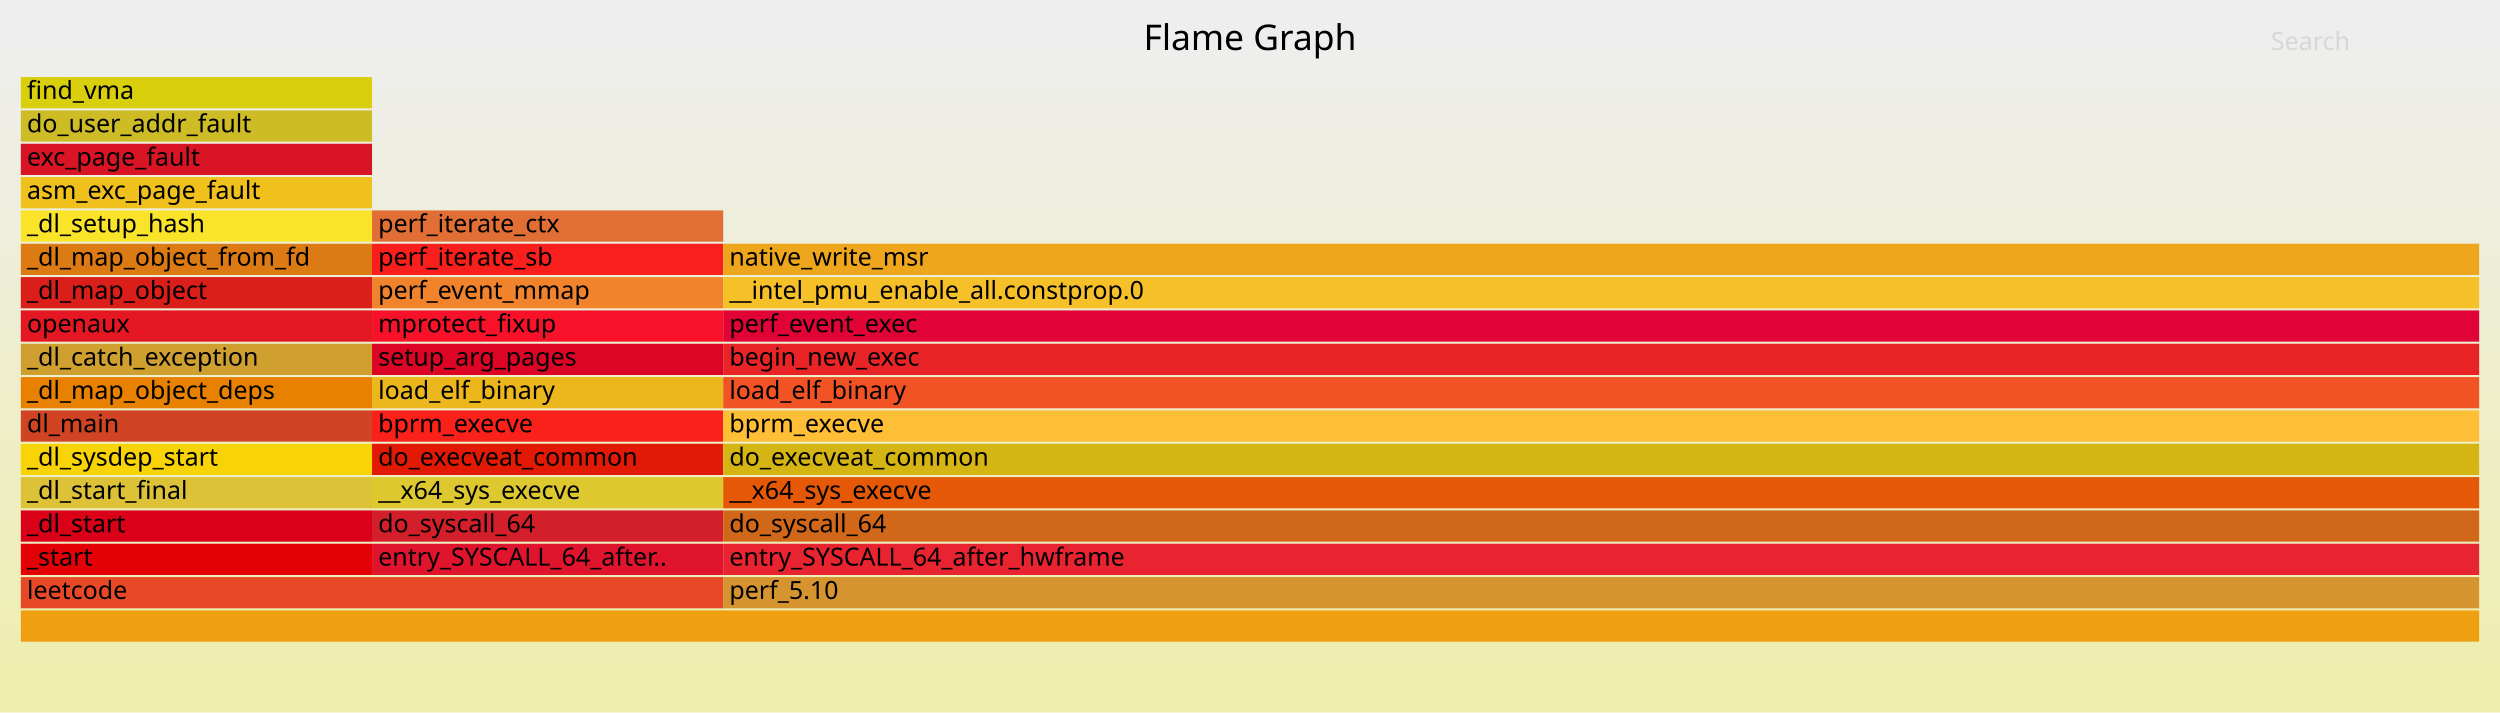
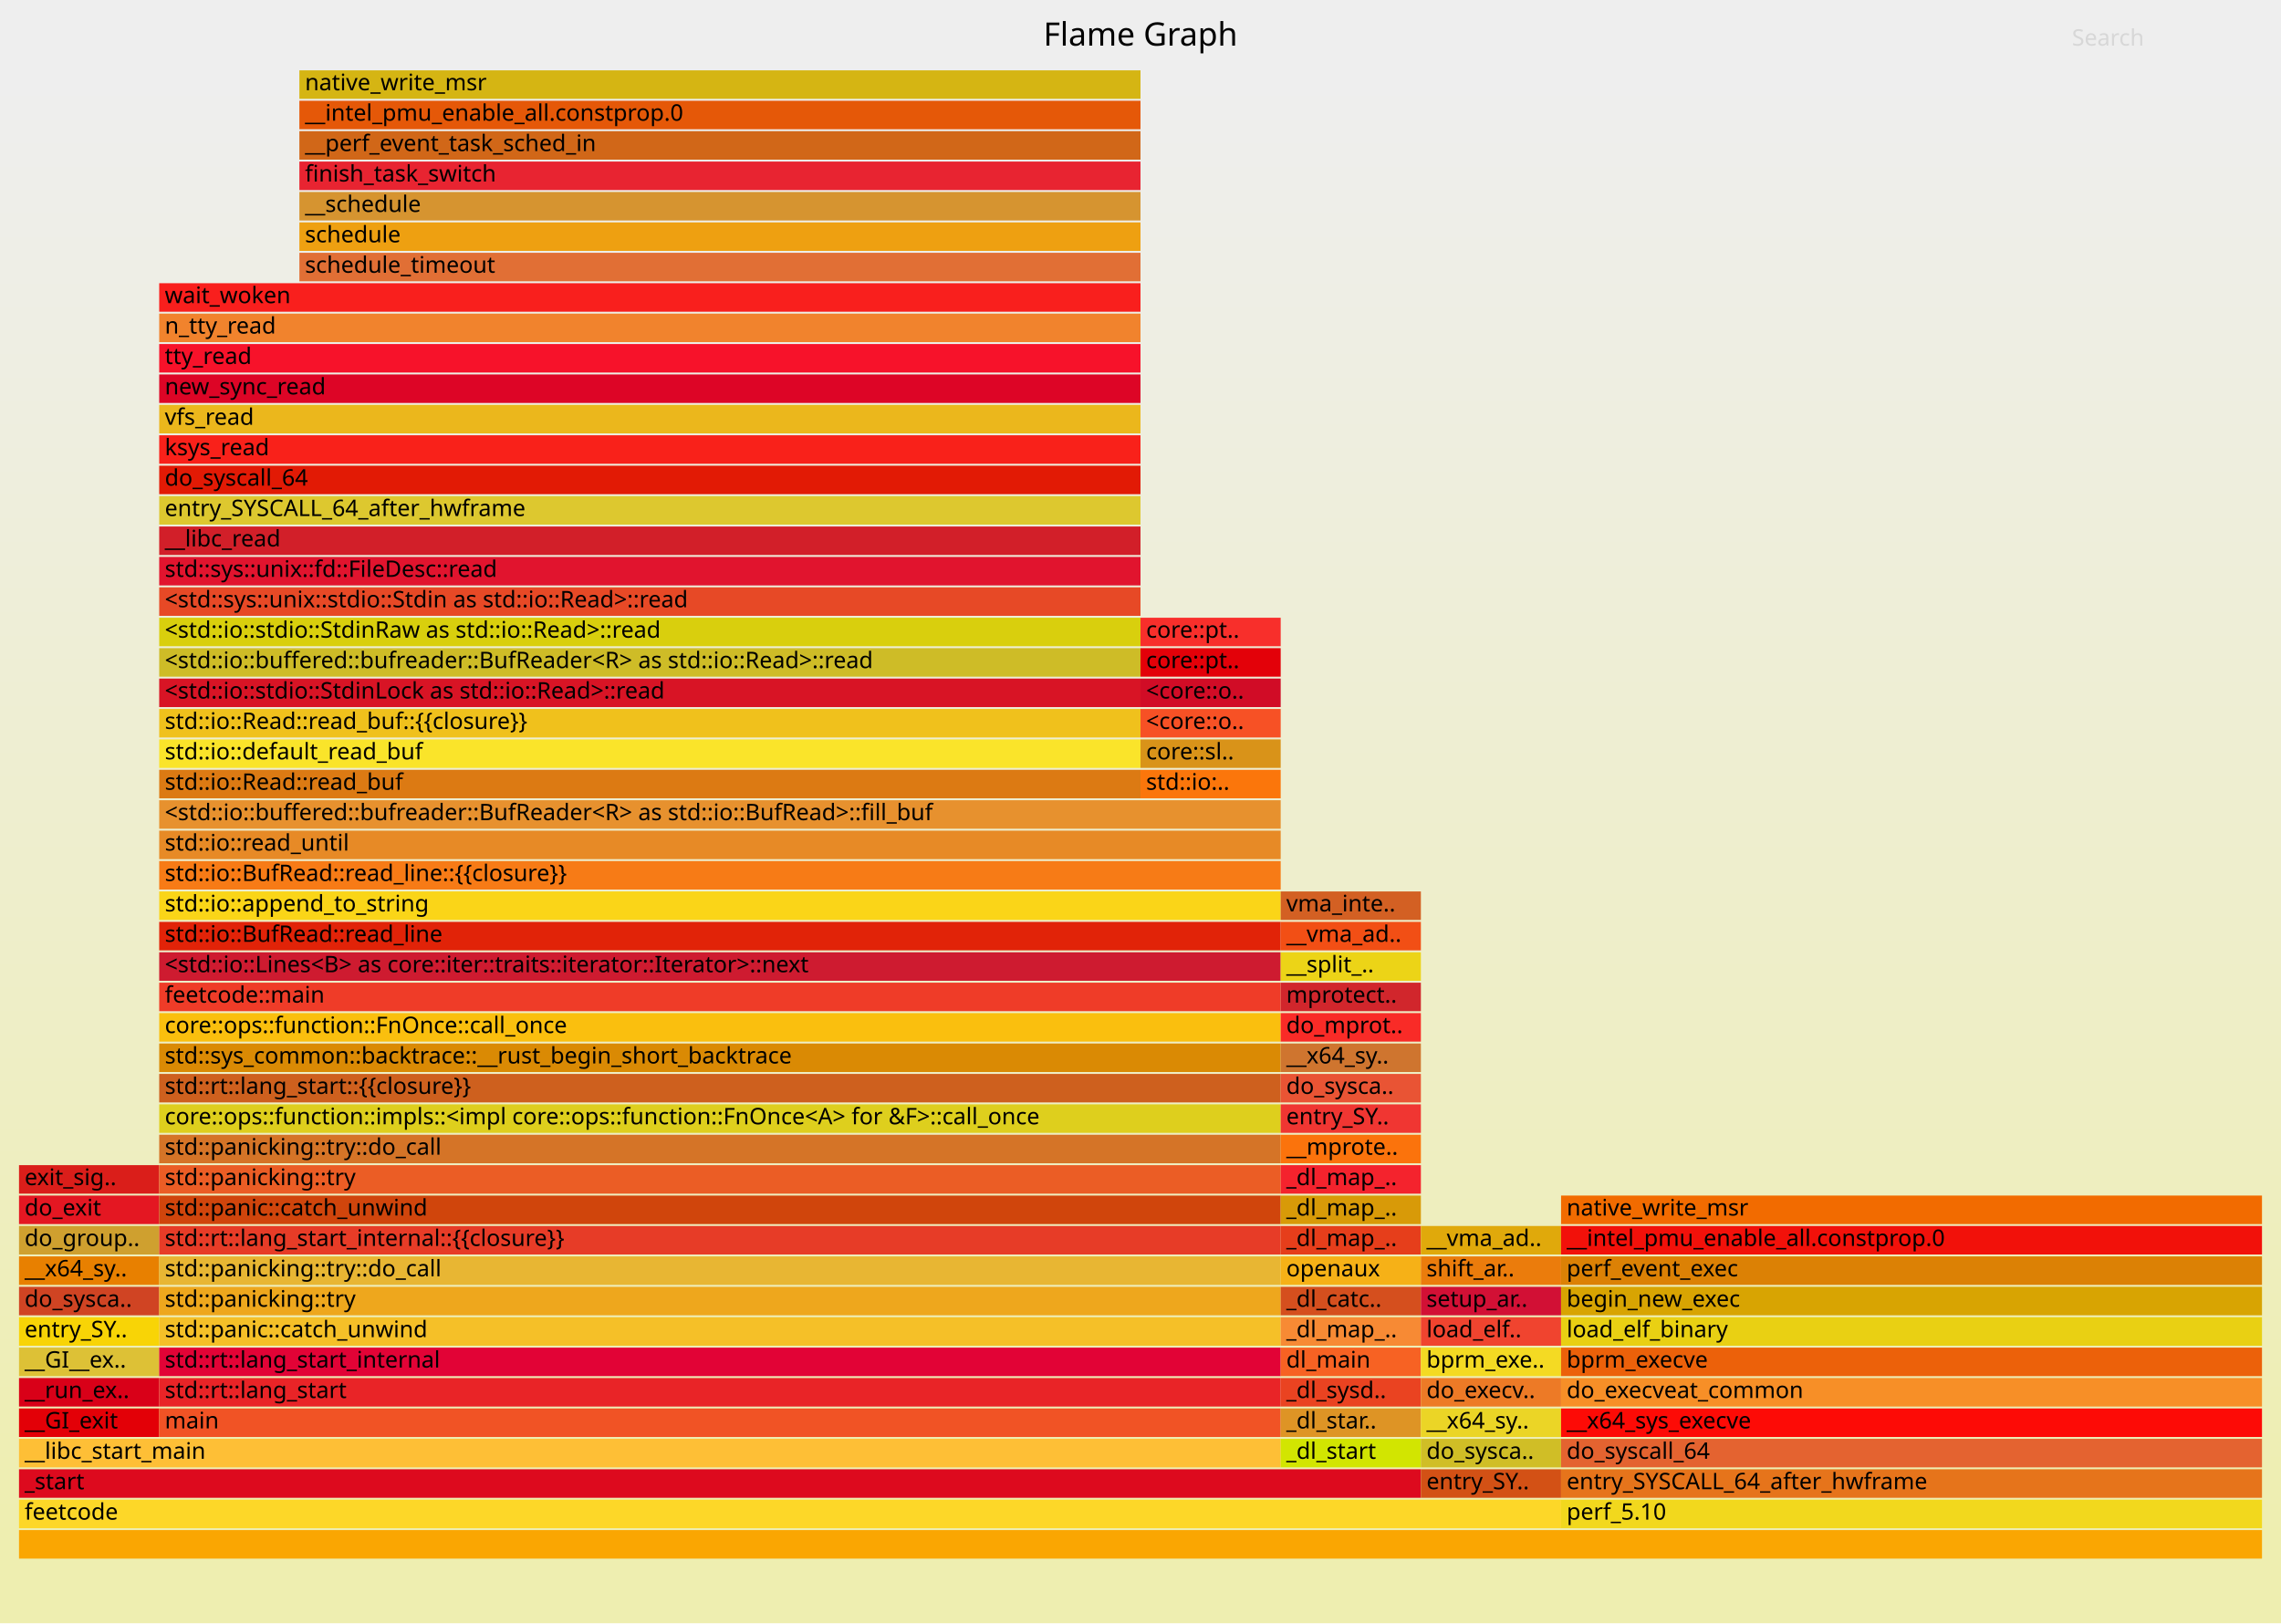
- <svg xmlns="http://www.w3.org/2000/svg" xmlns:ns1="http://github.com/jonhoo/inferno" version="1.1" width="1200" height="342" viewBox="0 0 1200 342">
+ <svg xmlns="http://www.w3.org/2000/svg" xmlns:ns1="http://github.com/jonhoo/inferno" version="1.1" width="1200" height="854" viewBox="0 0 1200 854">
  <defs>
    <linearGradient id="background" y1="0" y2="1" x1="0" x2="0">
      <stop stop-color="#eeeeee" offset="5%" />
      <stop stop-color="#eeeeb0" offset="95%" />
    </linearGradient>
  </defs>
  <style type="text/css">
text { font-family:"Verdana"; font-size:12px; fill:rgb(0,0,0); }
#title { text-anchor:middle; font-size:17px; }
#search { opacity:0.1; cursor:pointer; }
#search:hover, #search.show { opacity:1; }
#subtitle { text-anchor:middle; font-color:rgb(160,160,160); }
#unzoom { cursor:pointer; }
#frames &gt; *:hover { stroke:black; stroke-width:0.5; cursor:pointer; }
.hide { display:none; }
.parent { opacity:0.5; }
</style>
-   <rect x="0" y="0" width="100%" height="342" fill="url(#background)" />
+   <rect x="0" y="0" width="100%" height="854" fill="url(#background)" />
  <text id="title" x="50%" y="24.00">Flame Graph</text>
-   <text id="details" x="10" y="325.00"> </text>
+   <text id="details" x="10" y="837.00"> </text>
  <text id="unzoom" class="hide" x="10" y="24.00">Reset Zoom</text>
  <text id="search" x="1090" y="24.00">Search</text>
-   <text id="matched" x="1090" y="325.00"> </text>
-   <svg id="frames" x="10" width="1180" total_samples="7">
-     <g>
-       <rect x="0%" y="261" width="14.286%" height="15" fill="rgb(227,0,7)" ns1:x="0" ns1:w="1" />
-       <text x="0.25%" y="271.50">_start</text>
-     </g>
-     <g>
-       <rect x="0%" y="245" width="14.286%" height="15" fill="rgb(217,0,24)" ns1:x="0" ns1:w="1" />
-       <text x="0.25%" y="255.50">_dl_start</text>
-     </g>
-     <g>
-       <rect x="0%" y="229" width="14.286%" height="15" fill="rgb(221,193,54)" ns1:x="0" ns1:w="1" />
-       <text x="0.25%" y="239.50">_dl_start_final</text>
-     </g>
-     <g>
-       <rect x="0%" y="213" width="14.286%" height="15" fill="rgb(248,212,6)" ns1:x="0" ns1:w="1" />
-       <text x="0.25%" y="223.50">_dl_sysdep_start</text>
-     </g>
-     <g>
-       <rect x="0%" y="197" width="14.286%" height="15" fill="rgb(208,68,35)" ns1:x="0" ns1:w="1" />
-       <text x="0.25%" y="207.50">dl_main</text>
-     </g>
-     <g>
-       <rect x="0%" y="181" width="14.286%" height="15" fill="rgb(232,128,0)" ns1:x="0" ns1:w="1" />
-       <text x="0.25%" y="191.50">_dl_map_object_deps</text>
-     </g>
-     <g>
-       <rect x="0%" y="165" width="14.286%" height="15" fill="rgb(207,160,47)" ns1:x="0" ns1:w="1" />
-       <text x="0.25%" y="175.50">_dl_catch_exception</text>
-     </g>
-     <g>
-       <rect x="0%" y="149" width="14.286%" height="15" fill="rgb(228,23,34)" ns1:x="0" ns1:w="1" />
-       <text x="0.25%" y="159.50">openaux</text>
-     </g>
-     <g>
-       <rect x="0%" y="133" width="14.286%" height="15" fill="rgb(218,30,26)" ns1:x="0" ns1:w="1" />
-       <text x="0.25%" y="143.50">_dl_map_object</text>
-     </g>
-     <g>
-       <rect x="0%" y="117" width="14.286%" height="15" fill="rgb(220,122,19)" ns1:x="0" ns1:w="1" />
-       <text x="0.25%" y="127.50">_dl_map_object_from_fd</text>
-     </g>
-     <g>
-       <rect x="0%" y="101" width="14.286%" height="15" fill="rgb(250,228,42)" ns1:x="0" ns1:w="1" />
-       <text x="0.25%" y="111.50">_dl_setup_hash</text>
-     </g>
-     <g>
-       <rect x="0%" y="85" width="14.286%" height="15" fill="rgb(240,193,28)" ns1:x="0" ns1:w="1" />
-       <text x="0.25%" y="95.50">asm_exc_page_fault</text>
-     </g>
-     <g>
-       <rect x="0%" y="69" width="14.286%" height="15" fill="rgb(216,20,37)" ns1:x="0" ns1:w="1" />
-       <text x="0.25%" y="79.50">exc_page_fault</text>
-     </g>
-     <g>
-       <rect x="0%" y="53" width="14.286%" height="15" fill="rgb(206,188,39)" ns1:x="0" ns1:w="1" />
-       <text x="0.25%" y="63.50">do_user_addr_fault</text>
-     </g>
-     <g>
-       <rect x="0%" y="37" width="14.286%" height="15" fill="rgb(217,207,13)" ns1:x="0" ns1:w="1" />
-       <text x="0.25%" y="47.50">find_vma</text>
-     </g>
-     <g>
-       <rect x="0%" y="277" width="28.571%" height="15" fill="rgb(231,73,38)" ns1:x="0" ns1:w="2" />
-       <text x="0.25%" y="287.50">leetcode</text>
-     </g>
-     <g>
-       <rect x="14.286%" y="261" width="14.286%" height="15" fill="rgb(225,20,46)" ns1:x="1" ns1:w="1" />
-       <text x="14.536%" y="271.50">entry_SYSCALL_64_after..</text>
-     </g>
-     <g>
-       <rect x="14.286%" y="245" width="14.286%" height="15" fill="rgb(210,31,41)" ns1:x="1" ns1:w="1" />
-       <text x="14.536%" y="255.50">do_syscall_64</text>
-     </g>
-     <g>
-       <rect x="14.286%" y="229" width="14.286%" height="15" fill="rgb(221,200,47)" ns1:x="1" ns1:w="1" />
-       <text x="14.536%" y="239.50">__x64_sys_execve</text>
-     </g>
-     <g>
-       <rect x="14.286%" y="213" width="14.286%" height="15" fill="rgb(226,26,5)" ns1:x="1" ns1:w="1" />
-       <text x="14.536%" y="223.50">do_execveat_common</text>
-     </g>
-     <g>
-       <rect x="14.286%" y="197" width="14.286%" height="15" fill="rgb(249,33,26)" ns1:x="1" ns1:w="1" />
-       <text x="14.536%" y="207.50">bprm_execve</text>
-     </g>
-     <g>
-       <rect x="14.286%" y="181" width="14.286%" height="15" fill="rgb(235,183,28)" ns1:x="1" ns1:w="1" />
-       <text x="14.536%" y="191.50">load_elf_binary</text>
-     </g>
-     <g>
-       <rect x="14.286%" y="165" width="14.286%" height="15" fill="rgb(221,5,38)" ns1:x="1" ns1:w="1" />
-       <text x="14.536%" y="175.50">setup_arg_pages</text>
-     </g>
-     <g>
-       <rect x="14.286%" y="149" width="14.286%" height="15" fill="rgb(247,18,42)" ns1:x="1" ns1:w="1" />
-       <text x="14.536%" y="159.50">mprotect_fixup</text>
-     </g>
-     <g>
-       <rect x="14.286%" y="133" width="14.286%" height="15" fill="rgb(241,131,45)" ns1:x="1" ns1:w="1" />
-       <text x="14.536%" y="143.50">perf_event_mmap</text>
-     </g>
-     <g>
-       <rect x="14.286%" y="117" width="14.286%" height="15" fill="rgb(249,31,29)" ns1:x="1" ns1:w="1" />
-       <text x="14.536%" y="127.50">perf_iterate_sb</text>
-     </g>
-     <g>
-       <rect x="14.286%" y="101" width="14.286%" height="15" fill="rgb(225,111,53)" ns1:x="1" ns1:w="1" />
-       <text x="14.536%" y="111.50">perf_iterate_ctx</text>
-     </g>
-     <g>
-       <rect x="0%" y="293" width="100%" height="15" fill="rgb(238,160,17)" ns1:x="0" ns1:w="7" />
-       <text x="0.25%" y="303.50" />
-     </g>
-     <g>
-       <rect x="28.571%" y="277" width="71.429%" height="15" fill="rgb(214,148,48)" ns1:x="2" ns1:w="5" />
-       <text x="28.821%" y="287.50">perf_5.10</text>
-     </g>
-     <g>
-       <rect x="28.571%" y="261" width="71.429%" height="15" fill="rgb(232,36,49)" ns1:x="2" ns1:w="5" />
-       <text x="28.821%" y="271.50">entry_SYSCALL_64_after_hwframe</text>
-     </g>
-     <g>
-       <rect x="28.571%" y="245" width="71.429%" height="15" fill="rgb(209,103,24)" ns1:x="2" ns1:w="5" />
-       <text x="28.821%" y="255.50">do_syscall_64</text>
-     </g>
-     <g>
-       <rect x="28.571%" y="229" width="71.429%" height="15" fill="rgb(229,88,8)" ns1:x="2" ns1:w="5" />
-       <text x="28.821%" y="239.50">__x64_sys_execve</text>
-     </g>
-     <g>
-       <rect x="28.571%" y="213" width="71.429%" height="15" fill="rgb(213,181,19)" ns1:x="2" ns1:w="5" />
-       <text x="28.821%" y="223.50">do_execveat_common</text>
-     </g>
-     <g>
-       <rect x="28.571%" y="197" width="71.429%" height="15" fill="rgb(254,191,54)" ns1:x="2" ns1:w="5" />
-       <text x="28.821%" y="207.50">bprm_execve</text>
-     </g>
-     <g>
-       <rect x="28.571%" y="181" width="71.429%" height="15" fill="rgb(241,83,37)" ns1:x="2" ns1:w="5" />
-       <text x="28.821%" y="191.50">load_elf_binary</text>
-     </g>
-     <g>
-       <rect x="28.571%" y="165" width="71.429%" height="15" fill="rgb(233,36,39)" ns1:x="2" ns1:w="5" />
-       <text x="28.821%" y="175.50">begin_new_exec</text>
-     </g>
-     <g>
-       <rect x="28.571%" y="149" width="71.429%" height="15" fill="rgb(226,3,54)" ns1:x="2" ns1:w="5" />
-       <text x="28.821%" y="159.50">perf_event_exec</text>
-     </g>
-     <g>
-       <rect x="28.571%" y="133" width="71.429%" height="15" fill="rgb(245,192,40)" ns1:x="2" ns1:w="5" />
-       <text x="28.821%" y="143.50">__intel_pmu_enable_all.constprop.0</text>
-     </g>
-     <g>
-       <rect x="28.571%" y="117" width="71.429%" height="15" fill="rgb(238,167,29)" ns1:x="2" ns1:w="5" />
-       <text x="28.821%" y="127.50">native_write_msr</text>
+   <text id="matched" x="1090" y="837.00"> </text>
+   <svg id="frames" x="10" width="1180" total_samples="16">
+     <g>
+       <rect x="0%" y="741" width="6.25%" height="15" fill="rgb(227,0,7)" ns1:x="0" ns1:w="1" />
+       <text x="0.25%" y="751.50">__GI_exit</text>
+     </g>
+     <g>
+       <rect x="0%" y="725" width="6.25%" height="15" fill="rgb(217,0,24)" ns1:x="0" ns1:w="1" />
+       <text x="0.25%" y="735.50">__run_ex..</text>
+     </g>
+     <g>
+       <rect x="0%" y="709" width="6.25%" height="15" fill="rgb(221,193,54)" ns1:x="0" ns1:w="1" />
+       <text x="0.25%" y="719.50">__GI__ex..</text>
+     </g>
+     <g>
+       <rect x="0%" y="693" width="6.25%" height="15" fill="rgb(248,212,6)" ns1:x="0" ns1:w="1" />
+       <text x="0.25%" y="703.50">entry_SY..</text>
+     </g>
+     <g>
+       <rect x="0%" y="677" width="6.25%" height="15" fill="rgb(208,68,35)" ns1:x="0" ns1:w="1" />
+       <text x="0.25%" y="687.50">do_sysca..</text>
+     </g>
+     <g>
+       <rect x="0%" y="661" width="6.25%" height="15" fill="rgb(232,128,0)" ns1:x="0" ns1:w="1" />
+       <text x="0.25%" y="671.50">__x64_sy..</text>
+     </g>
+     <g>
+       <rect x="0%" y="645" width="6.25%" height="15" fill="rgb(207,160,47)" ns1:x="0" ns1:w="1" />
+       <text x="0.25%" y="655.50">do_group..</text>
+     </g>
+     <g>
+       <rect x="0%" y="629" width="6.25%" height="15" fill="rgb(228,23,34)" ns1:x="0" ns1:w="1" />
+       <text x="0.25%" y="639.50">do_exit</text>
+     </g>
+     <g>
+       <rect x="0%" y="613" width="6.25%" height="15" fill="rgb(218,30,26)" ns1:x="0" ns1:w="1" />
+       <text x="0.25%" y="623.50">exit_sig..</text>
+     </g>
+     <g>
+       <rect x="6.25%" y="405" width="43.75%" height="15" fill="rgb(220,122,19)" ns1:x="1" ns1:w="7" />
+       <text x="6.5%" y="415.50">std::io::Read::read_buf</text>
+     </g>
+     <g>
+       <rect x="6.25%" y="389" width="43.75%" height="15" fill="rgb(250,228,42)" ns1:x="1" ns1:w="7" />
+       <text x="6.5%" y="399.50">std::io::default_read_buf</text>
+     </g>
+     <g>
+       <rect x="6.25%" y="373" width="43.75%" height="15" fill="rgb(240,193,28)" ns1:x="1" ns1:w="7" />
+       <text x="6.5%" y="383.50">std::io::Read::read_buf::{{closure}}</text>
+     </g>
+     <g>
+       <rect x="6.25%" y="357" width="43.75%" height="15" fill="rgb(216,20,37)" ns1:x="1" ns1:w="7" />
+       <text x="6.5%" y="367.50">&lt;std::io::stdio::StdinLock as std::io::Read&gt;::read</text>
+     </g>
+     <g>
+       <rect x="6.25%" y="341" width="43.75%" height="15" fill="rgb(206,188,39)" ns1:x="1" ns1:w="7" />
+       <text x="6.5%" y="351.50">&lt;std::io::buffered::bufreader::BufReader&lt;R&gt; as std::io::Read&gt;::read</text>
+     </g>
+     <g>
+       <rect x="6.25%" y="325" width="43.75%" height="15" fill="rgb(217,207,13)" ns1:x="1" ns1:w="7" />
+       <text x="6.5%" y="335.50">&lt;std::io::stdio::StdinRaw as std::io::Read&gt;::read</text>
+     </g>
+     <g>
+       <rect x="6.25%" y="309" width="43.75%" height="15" fill="rgb(231,73,38)" ns1:x="1" ns1:w="7" />
+       <text x="6.5%" y="319.50">&lt;std::sys::unix::stdio::Stdin as std::io::Read&gt;::read</text>
+     </g>
+     <g>
+       <rect x="6.25%" y="293" width="43.75%" height="15" fill="rgb(225,20,46)" ns1:x="1" ns1:w="7" />
+       <text x="6.5%" y="303.50">std::sys::unix::fd::FileDesc::read</text>
+     </g>
+     <g>
+       <rect x="6.25%" y="277" width="43.75%" height="15" fill="rgb(210,31,41)" ns1:x="1" ns1:w="7" />
+       <text x="6.5%" y="287.50">__libc_read</text>
+     </g>
+     <g>
+       <rect x="6.25%" y="261" width="43.75%" height="15" fill="rgb(221,200,47)" ns1:x="1" ns1:w="7" />
+       <text x="6.5%" y="271.50">entry_SYSCALL_64_after_hwframe</text>
+     </g>
+     <g>
+       <rect x="6.25%" y="245" width="43.75%" height="15" fill="rgb(226,26,5)" ns1:x="1" ns1:w="7" />
+       <text x="6.5%" y="255.50">do_syscall_64</text>
+     </g>
+     <g>
+       <rect x="6.25%" y="229" width="43.75%" height="15" fill="rgb(249,33,26)" ns1:x="1" ns1:w="7" />
+       <text x="6.5%" y="239.50">ksys_read</text>
+     </g>
+     <g>
+       <rect x="6.25%" y="213" width="43.75%" height="15" fill="rgb(235,183,28)" ns1:x="1" ns1:w="7" />
+       <text x="6.5%" y="223.50">vfs_read</text>
+     </g>
+     <g>
+       <rect x="6.25%" y="197" width="43.75%" height="15" fill="rgb(221,5,38)" ns1:x="1" ns1:w="7" />
+       <text x="6.5%" y="207.50">new_sync_read</text>
+     </g>
+     <g>
+       <rect x="6.25%" y="181" width="43.75%" height="15" fill="rgb(247,18,42)" ns1:x="1" ns1:w="7" />
+       <text x="6.5%" y="191.50">tty_read</text>
+     </g>
+     <g>
+       <rect x="6.25%" y="165" width="43.75%" height="15" fill="rgb(241,131,45)" ns1:x="1" ns1:w="7" />
+       <text x="6.5%" y="175.50">n_tty_read</text>
+     </g>
+     <g>
+       <rect x="6.25%" y="149" width="43.75%" height="15" fill="rgb(249,31,29)" ns1:x="1" ns1:w="7" />
+       <text x="6.5%" y="159.50">wait_woken</text>
+     </g>
+     <g>
+       <rect x="12.5%" y="133" width="37.5%" height="15" fill="rgb(225,111,53)" ns1:x="2" ns1:w="6" />
+       <text x="12.75%" y="143.50">schedule_timeout</text>
+     </g>
+     <g>
+       <rect x="12.5%" y="117" width="37.5%" height="15" fill="rgb(238,160,17)" ns1:x="2" ns1:w="6" />
+       <text x="12.75%" y="127.50">schedule</text>
+     </g>
+     <g>
+       <rect x="12.5%" y="101" width="37.5%" height="15" fill="rgb(214,148,48)" ns1:x="2" ns1:w="6" />
+       <text x="12.75%" y="111.50">__schedule</text>
+     </g>
+     <g>
+       <rect x="12.5%" y="85" width="37.5%" height="15" fill="rgb(232,36,49)" ns1:x="2" ns1:w="6" />
+       <text x="12.75%" y="95.50">finish_task_switch</text>
+     </g>
+     <g>
+       <rect x="12.5%" y="69" width="37.5%" height="15" fill="rgb(209,103,24)" ns1:x="2" ns1:w="6" />
+       <text x="12.75%" y="79.50">__perf_event_task_sched_in</text>
+     </g>
+     <g>
+       <rect x="12.5%" y="53" width="37.5%" height="15" fill="rgb(229,88,8)" ns1:x="2" ns1:w="6" />
+       <text x="12.75%" y="63.50">__intel_pmu_enable_all.constprop.0</text>
+     </g>
+     <g>
+       <rect x="12.5%" y="37" width="37.5%" height="15" fill="rgb(213,181,19)" ns1:x="2" ns1:w="6" />
+       <text x="12.75%" y="47.50">native_write_msr</text>
+     </g>
+     <g>
+       <rect x="0%" y="757" width="56.25%" height="15" fill="rgb(254,191,54)" ns1:x="0" ns1:w="9" />
+       <text x="0.25%" y="767.50">__libc_start_main</text>
+     </g>
+     <g>
+       <rect x="6.25%" y="741" width="50%" height="15" fill="rgb(241,83,37)" ns1:x="1" ns1:w="8" />
+       <text x="6.5%" y="751.50">main</text>
+     </g>
+     <g>
+       <rect x="6.25%" y="725" width="50%" height="15" fill="rgb(233,36,39)" ns1:x="1" ns1:w="8" />
+       <text x="6.5%" y="735.50">std::rt::lang_start</text>
+     </g>
+     <g>
+       <rect x="6.25%" y="709" width="50%" height="15" fill="rgb(226,3,54)" ns1:x="1" ns1:w="8" />
+       <text x="6.5%" y="719.50">std::rt::lang_start_internal</text>
+     </g>
+     <g>
+       <rect x="6.25%" y="693" width="50%" height="15" fill="rgb(245,192,40)" ns1:x="1" ns1:w="8" />
+       <text x="6.5%" y="703.50">std::panic::catch_unwind</text>
+     </g>
+     <g>
+       <rect x="6.25%" y="677" width="50%" height="15" fill="rgb(238,167,29)" ns1:x="1" ns1:w="8" />
+       <text x="6.5%" y="687.50">std::panicking::try</text>
+     </g>
+     <g>
+       <rect x="6.25%" y="661" width="50%" height="15" fill="rgb(232,182,51)" ns1:x="1" ns1:w="8" />
+       <text x="6.5%" y="671.50">std::panicking::try::do_call</text>
+     </g>
+     <g>
+       <rect x="6.25%" y="645" width="50%" height="15" fill="rgb(231,60,39)" ns1:x="1" ns1:w="8" />
+       <text x="6.5%" y="655.50">std::rt::lang_start_internal::{{closure}}</text>
+     </g>
+     <g>
+       <rect x="6.25%" y="629" width="50%" height="15" fill="rgb(208,69,12)" ns1:x="1" ns1:w="8" />
+       <text x="6.5%" y="639.50">std::panic::catch_unwind</text>
+     </g>
+     <g>
+       <rect x="6.25%" y="613" width="50%" height="15" fill="rgb(235,93,37)" ns1:x="1" ns1:w="8" />
+       <text x="6.5%" y="623.50">std::panicking::try</text>
+     </g>
+     <g>
+       <rect x="6.25%" y="597" width="50%" height="15" fill="rgb(213,116,39)" ns1:x="1" ns1:w="8" />
+       <text x="6.5%" y="607.50">std::panicking::try::do_call</text>
+     </g>
+     <g>
+       <rect x="6.25%" y="581" width="50%" height="15" fill="rgb(222,207,29)" ns1:x="1" ns1:w="8" />
+       <text x="6.5%" y="591.50">core::ops::function::impls::&lt;impl core::ops::function::FnOnce&lt;A&gt; for &amp;F&gt;::call_once</text>
+     </g>
+     <g>
+       <rect x="6.25%" y="565" width="50%" height="15" fill="rgb(206,96,30)" ns1:x="1" ns1:w="8" />
+       <text x="6.5%" y="575.50">std::rt::lang_start::{{closure}}</text>
+     </g>
+     <g>
+       <rect x="6.25%" y="549" width="50%" height="15" fill="rgb(218,138,4)" ns1:x="1" ns1:w="8" />
+       <text x="6.5%" y="559.50">std::sys_common::backtrace::__rust_begin_short_backtrace</text>
+     </g>
+     <g>
+       <rect x="6.25%" y="533" width="50%" height="15" fill="rgb(250,191,14)" ns1:x="1" ns1:w="8" />
+       <text x="6.5%" y="543.50">core::ops::function::FnOnce::call_once</text>
+     </g>
+     <g>
+       <rect x="6.25%" y="517" width="50%" height="15" fill="rgb(239,60,40)" ns1:x="1" ns1:w="8" />
+       <text x="6.5%" y="527.50">feetcode::main</text>
+     </g>
+     <g>
+       <rect x="6.25%" y="501" width="50%" height="15" fill="rgb(206,27,48)" ns1:x="1" ns1:w="8" />
+       <text x="6.5%" y="511.50">&lt;std::io::Lines&lt;B&gt; as core::iter::traits::iterator::Iterator&gt;::next</text>
+     </g>
+     <g>
+       <rect x="6.25%" y="485" width="50%" height="15" fill="rgb(225,35,8)" ns1:x="1" ns1:w="8" />
+       <text x="6.5%" y="495.50">std::io::BufRead::read_line</text>
+     </g>
+     <g>
+       <rect x="6.25%" y="469" width="50%" height="15" fill="rgb(250,213,24)" ns1:x="1" ns1:w="8" />
+       <text x="6.5%" y="479.50">std::io::append_to_string</text>
+     </g>
+     <g>
+       <rect x="6.25%" y="453" width="50%" height="15" fill="rgb(247,123,22)" ns1:x="1" ns1:w="8" />
+       <text x="6.5%" y="463.50">std::io::BufRead::read_line::{{closure}}</text>
+     </g>
+     <g>
+       <rect x="6.25%" y="437" width="50%" height="15" fill="rgb(231,138,38)" ns1:x="1" ns1:w="8" />
+       <text x="6.5%" y="447.50">std::io::read_until</text>
+     </g>
+     <g>
+       <rect x="6.25%" y="421" width="50%" height="15" fill="rgb(231,145,46)" ns1:x="1" ns1:w="8" />
+       <text x="6.5%" y="431.50">&lt;std::io::buffered::bufreader::BufReader&lt;R&gt; as std::io::BufRead&gt;::fill_buf</text>
+     </g>
+     <g>
+       <rect x="50%" y="405" width="6.25%" height="15" fill="rgb(251,118,11)" ns1:x="8" ns1:w="1" />
+       <text x="50.25%" y="415.50">std::io:..</text>
+     </g>
+     <g>
+       <rect x="50%" y="389" width="6.25%" height="15" fill="rgb(217,147,25)" ns1:x="8" ns1:w="1" />
+       <text x="50.25%" y="399.50">core::sl..</text>
+     </g>
+     <g>
+       <rect x="50%" y="373" width="6.25%" height="15" fill="rgb(247,81,37)" ns1:x="8" ns1:w="1" />
+       <text x="50.25%" y="383.50">&lt;core::o..</text>
+     </g>
+     <g>
+       <rect x="50%" y="357" width="6.25%" height="15" fill="rgb(209,12,38)" ns1:x="8" ns1:w="1" />
+       <text x="50.25%" y="367.50">&lt;core::o..</text>
+     </g>
+     <g>
+       <rect x="50%" y="341" width="6.25%" height="15" fill="rgb(227,1,9)" ns1:x="8" ns1:w="1" />
+       <text x="50.25%" y="351.50">core::pt..</text>
+     </g>
+     <g>
+       <rect x="50%" y="325" width="6.25%" height="15" fill="rgb(248,47,43)" ns1:x="8" ns1:w="1" />
+       <text x="50.25%" y="335.50">core::pt..</text>
+     </g>
+     <g>
+       <rect x="0%" y="773" width="62.5%" height="15" fill="rgb(221,10,30)" ns1:x="0" ns1:w="10" />
+       <text x="0.25%" y="783.50">_start</text>
+     </g>
+     <g>
+       <rect x="56.25%" y="757" width="6.25%" height="15" fill="rgb(210,229,1)" ns1:x="9" ns1:w="1" />
+       <text x="56.5%" y="767.50">_dl_start</text>
+     </g>
+     <g>
+       <rect x="56.25%" y="741" width="6.25%" height="15" fill="rgb(222,148,37)" ns1:x="9" ns1:w="1" />
+       <text x="56.5%" y="751.50">_dl_star..</text>
+     </g>
+     <g>
+       <rect x="56.25%" y="725" width="6.25%" height="15" fill="rgb(234,67,33)" ns1:x="9" ns1:w="1" />
+       <text x="56.5%" y="735.50">_dl_sysd..</text>
+     </g>
+     <g>
+       <rect x="56.25%" y="709" width="6.25%" height="15" fill="rgb(247,98,35)" ns1:x="9" ns1:w="1" />
+       <text x="56.5%" y="719.50">dl_main</text>
+     </g>
+     <g>
+       <rect x="56.25%" y="693" width="6.25%" height="15" fill="rgb(247,138,52)" ns1:x="9" ns1:w="1" />
+       <text x="56.5%" y="703.50">_dl_map_..</text>
+     </g>
+     <g>
+       <rect x="56.25%" y="677" width="6.25%" height="15" fill="rgb(213,79,30)" ns1:x="9" ns1:w="1" />
+       <text x="56.5%" y="687.50">_dl_catc..</text>
+     </g>
+     <g>
+       <rect x="56.25%" y="661" width="6.25%" height="15" fill="rgb(246,177,23)" ns1:x="9" ns1:w="1" />
+       <text x="56.5%" y="671.50">openaux</text>
+     </g>
+     <g>
+       <rect x="56.25%" y="645" width="6.25%" height="15" fill="rgb(230,62,27)" ns1:x="9" ns1:w="1" />
+       <text x="56.5%" y="655.50">_dl_map_..</text>
+     </g>
+     <g>
+       <rect x="56.25%" y="629" width="6.25%" height="15" fill="rgb(216,154,8)" ns1:x="9" ns1:w="1" />
+       <text x="56.5%" y="639.50">_dl_map_..</text>
+     </g>
+     <g>
+       <rect x="56.25%" y="613" width="6.25%" height="15" fill="rgb(244,35,45)" ns1:x="9" ns1:w="1" />
+       <text x="56.5%" y="623.50">_dl_map_..</text>
+     </g>
+     <g>
+       <rect x="56.25%" y="597" width="6.25%" height="15" fill="rgb(251,115,12)" ns1:x="9" ns1:w="1" />
+       <text x="56.5%" y="607.50">__mprote..</text>
+     </g>
+     <g>
+       <rect x="56.25%" y="581" width="6.25%" height="15" fill="rgb(240,54,50)" ns1:x="9" ns1:w="1" />
+       <text x="56.5%" y="591.50">entry_SY..</text>
+     </g>
+     <g>
+       <rect x="56.25%" y="565" width="6.25%" height="15" fill="rgb(233,84,52)" ns1:x="9" ns1:w="1" />
+       <text x="56.5%" y="575.50">do_sysca..</text>
+     </g>
+     <g>
+       <rect x="56.25%" y="549" width="6.25%" height="15" fill="rgb(207,117,47)" ns1:x="9" ns1:w="1" />
+       <text x="56.5%" y="559.50">__x64_sy..</text>
+     </g>
+     <g>
+       <rect x="56.25%" y="533" width="6.25%" height="15" fill="rgb(249,43,39)" ns1:x="9" ns1:w="1" />
+       <text x="56.5%" y="543.50">do_mprot..</text>
+     </g>
+     <g>
+       <rect x="56.25%" y="517" width="6.25%" height="15" fill="rgb(209,38,44)" ns1:x="9" ns1:w="1" />
+       <text x="56.5%" y="527.50">mprotect..</text>
+     </g>
+     <g>
+       <rect x="56.25%" y="501" width="6.25%" height="15" fill="rgb(236,212,23)" ns1:x="9" ns1:w="1" />
+       <text x="56.5%" y="511.50">__split_..</text>
+     </g>
+     <g>
+       <rect x="56.25%" y="485" width="6.25%" height="15" fill="rgb(242,79,21)" ns1:x="9" ns1:w="1" />
+       <text x="56.5%" y="495.50">__vma_ad..</text>
+     </g>
+     <g>
+       <rect x="56.25%" y="469" width="6.25%" height="15" fill="rgb(211,96,35)" ns1:x="9" ns1:w="1" />
+       <text x="56.5%" y="479.50">vma_inte..</text>
+     </g>
+     <g>
+       <rect x="0%" y="789" width="68.75%" height="15" fill="rgb(253,215,40)" ns1:x="0" ns1:w="11" />
+       <text x="0.25%" y="799.50">feetcode</text>
+     </g>
+     <g>
+       <rect x="62.5%" y="773" width="6.25%" height="15" fill="rgb(211,81,21)" ns1:x="10" ns1:w="1" />
+       <text x="62.75%" y="783.50">entry_SY..</text>
+     </g>
+     <g>
+       <rect x="62.5%" y="757" width="6.25%" height="15" fill="rgb(208,190,38)" ns1:x="10" ns1:w="1" />
+       <text x="62.75%" y="767.50">do_sysca..</text>
+     </g>
+     <g>
+       <rect x="62.5%" y="741" width="6.25%" height="15" fill="rgb(235,213,38)" ns1:x="10" ns1:w="1" />
+       <text x="62.75%" y="751.50">__x64_sy..</text>
+     </g>
+     <g>
+       <rect x="62.5%" y="725" width="6.25%" height="15" fill="rgb(237,122,38)" ns1:x="10" ns1:w="1" />
+       <text x="62.75%" y="735.50">do_execv..</text>
+     </g>
+     <g>
+       <rect x="62.5%" y="709" width="6.25%" height="15" fill="rgb(244,218,35)" ns1:x="10" ns1:w="1" />
+       <text x="62.75%" y="719.50">bprm_exe..</text>
+     </g>
+     <g>
+       <rect x="62.5%" y="693" width="6.25%" height="15" fill="rgb(240,68,47)" ns1:x="10" ns1:w="1" />
+       <text x="62.75%" y="703.50">load_elf..</text>
+     </g>
+     <g>
+       <rect x="62.5%" y="677" width="6.25%" height="15" fill="rgb(210,16,53)" ns1:x="10" ns1:w="1" />
+       <text x="62.75%" y="687.50">setup_ar..</text>
+     </g>
+     <g>
+       <rect x="62.5%" y="661" width="6.25%" height="15" fill="rgb(235,124,12)" ns1:x="10" ns1:w="1" />
+       <text x="62.75%" y="671.50">shift_ar..</text>
+     </g>
+     <g>
+       <rect x="62.5%" y="645" width="6.25%" height="15" fill="rgb(224,169,11)" ns1:x="10" ns1:w="1" />
+       <text x="62.75%" y="655.50">__vma_ad..</text>
+     </g>
+     <g>
+       <rect x="0%" y="805" width="100%" height="15" fill="rgb(250,166,2)" ns1:x="0" ns1:w="16" />
+       <text x="0.25%" y="815.50" />
+     </g>
+     <g>
+       <rect x="68.75%" y="789" width="31.25%" height="15" fill="rgb(242,216,29)" ns1:x="11" ns1:w="5" />
+       <text x="69%" y="799.50">perf_5.10</text>
+     </g>
+     <g>
+       <rect x="68.75%" y="773" width="31.25%" height="15" fill="rgb(230,116,27)" ns1:x="11" ns1:w="5" />
+       <text x="69%" y="783.50">entry_SYSCALL_64_after_hwframe</text>
+     </g>
+     <g>
+       <rect x="68.75%" y="757" width="31.25%" height="15" fill="rgb(228,99,48)" ns1:x="11" ns1:w="5" />
+       <text x="69%" y="767.50">do_syscall_64</text>
+     </g>
+     <g>
+       <rect x="68.75%" y="741" width="31.25%" height="15" fill="rgb(253,11,6)" ns1:x="11" ns1:w="5" />
+       <text x="69%" y="751.50">__x64_sys_execve</text>
+     </g>
+     <g>
+       <rect x="68.75%" y="725" width="31.25%" height="15" fill="rgb(247,143,39)" ns1:x="11" ns1:w="5" />
+       <text x="69%" y="735.50">do_execveat_common</text>
+     </g>
+     <g>
+       <rect x="68.75%" y="709" width="31.25%" height="15" fill="rgb(236,97,10)" ns1:x="11" ns1:w="5" />
+       <text x="69%" y="719.50">bprm_execve</text>
+     </g>
+     <g>
+       <rect x="68.75%" y="693" width="31.25%" height="15" fill="rgb(233,208,19)" ns1:x="11" ns1:w="5" />
+       <text x="69%" y="703.50">load_elf_binary</text>
+     </g>
+     <g>
+       <rect x="68.75%" y="677" width="31.25%" height="15" fill="rgb(216,164,2)" ns1:x="11" ns1:w="5" />
+       <text x="69%" y="687.50">begin_new_exec</text>
+     </g>
+     <g>
+       <rect x="68.75%" y="661" width="31.25%" height="15" fill="rgb(220,129,5)" ns1:x="11" ns1:w="5" />
+       <text x="69%" y="671.50">perf_event_exec</text>
+     </g>
+     <g>
+       <rect x="68.75%" y="645" width="31.25%" height="15" fill="rgb(242,17,10)" ns1:x="11" ns1:w="5" />
+       <text x="69%" y="655.50">__intel_pmu_enable_all.constprop.0</text>
+     </g>
+     <g>
+       <rect x="68.75%" y="629" width="31.25%" height="15" fill="rgb(242,107,0)" ns1:x="11" ns1:w="5" />
+       <text x="69%" y="639.50">native_write_msr</text>
    </g>
  </svg>
</svg>
